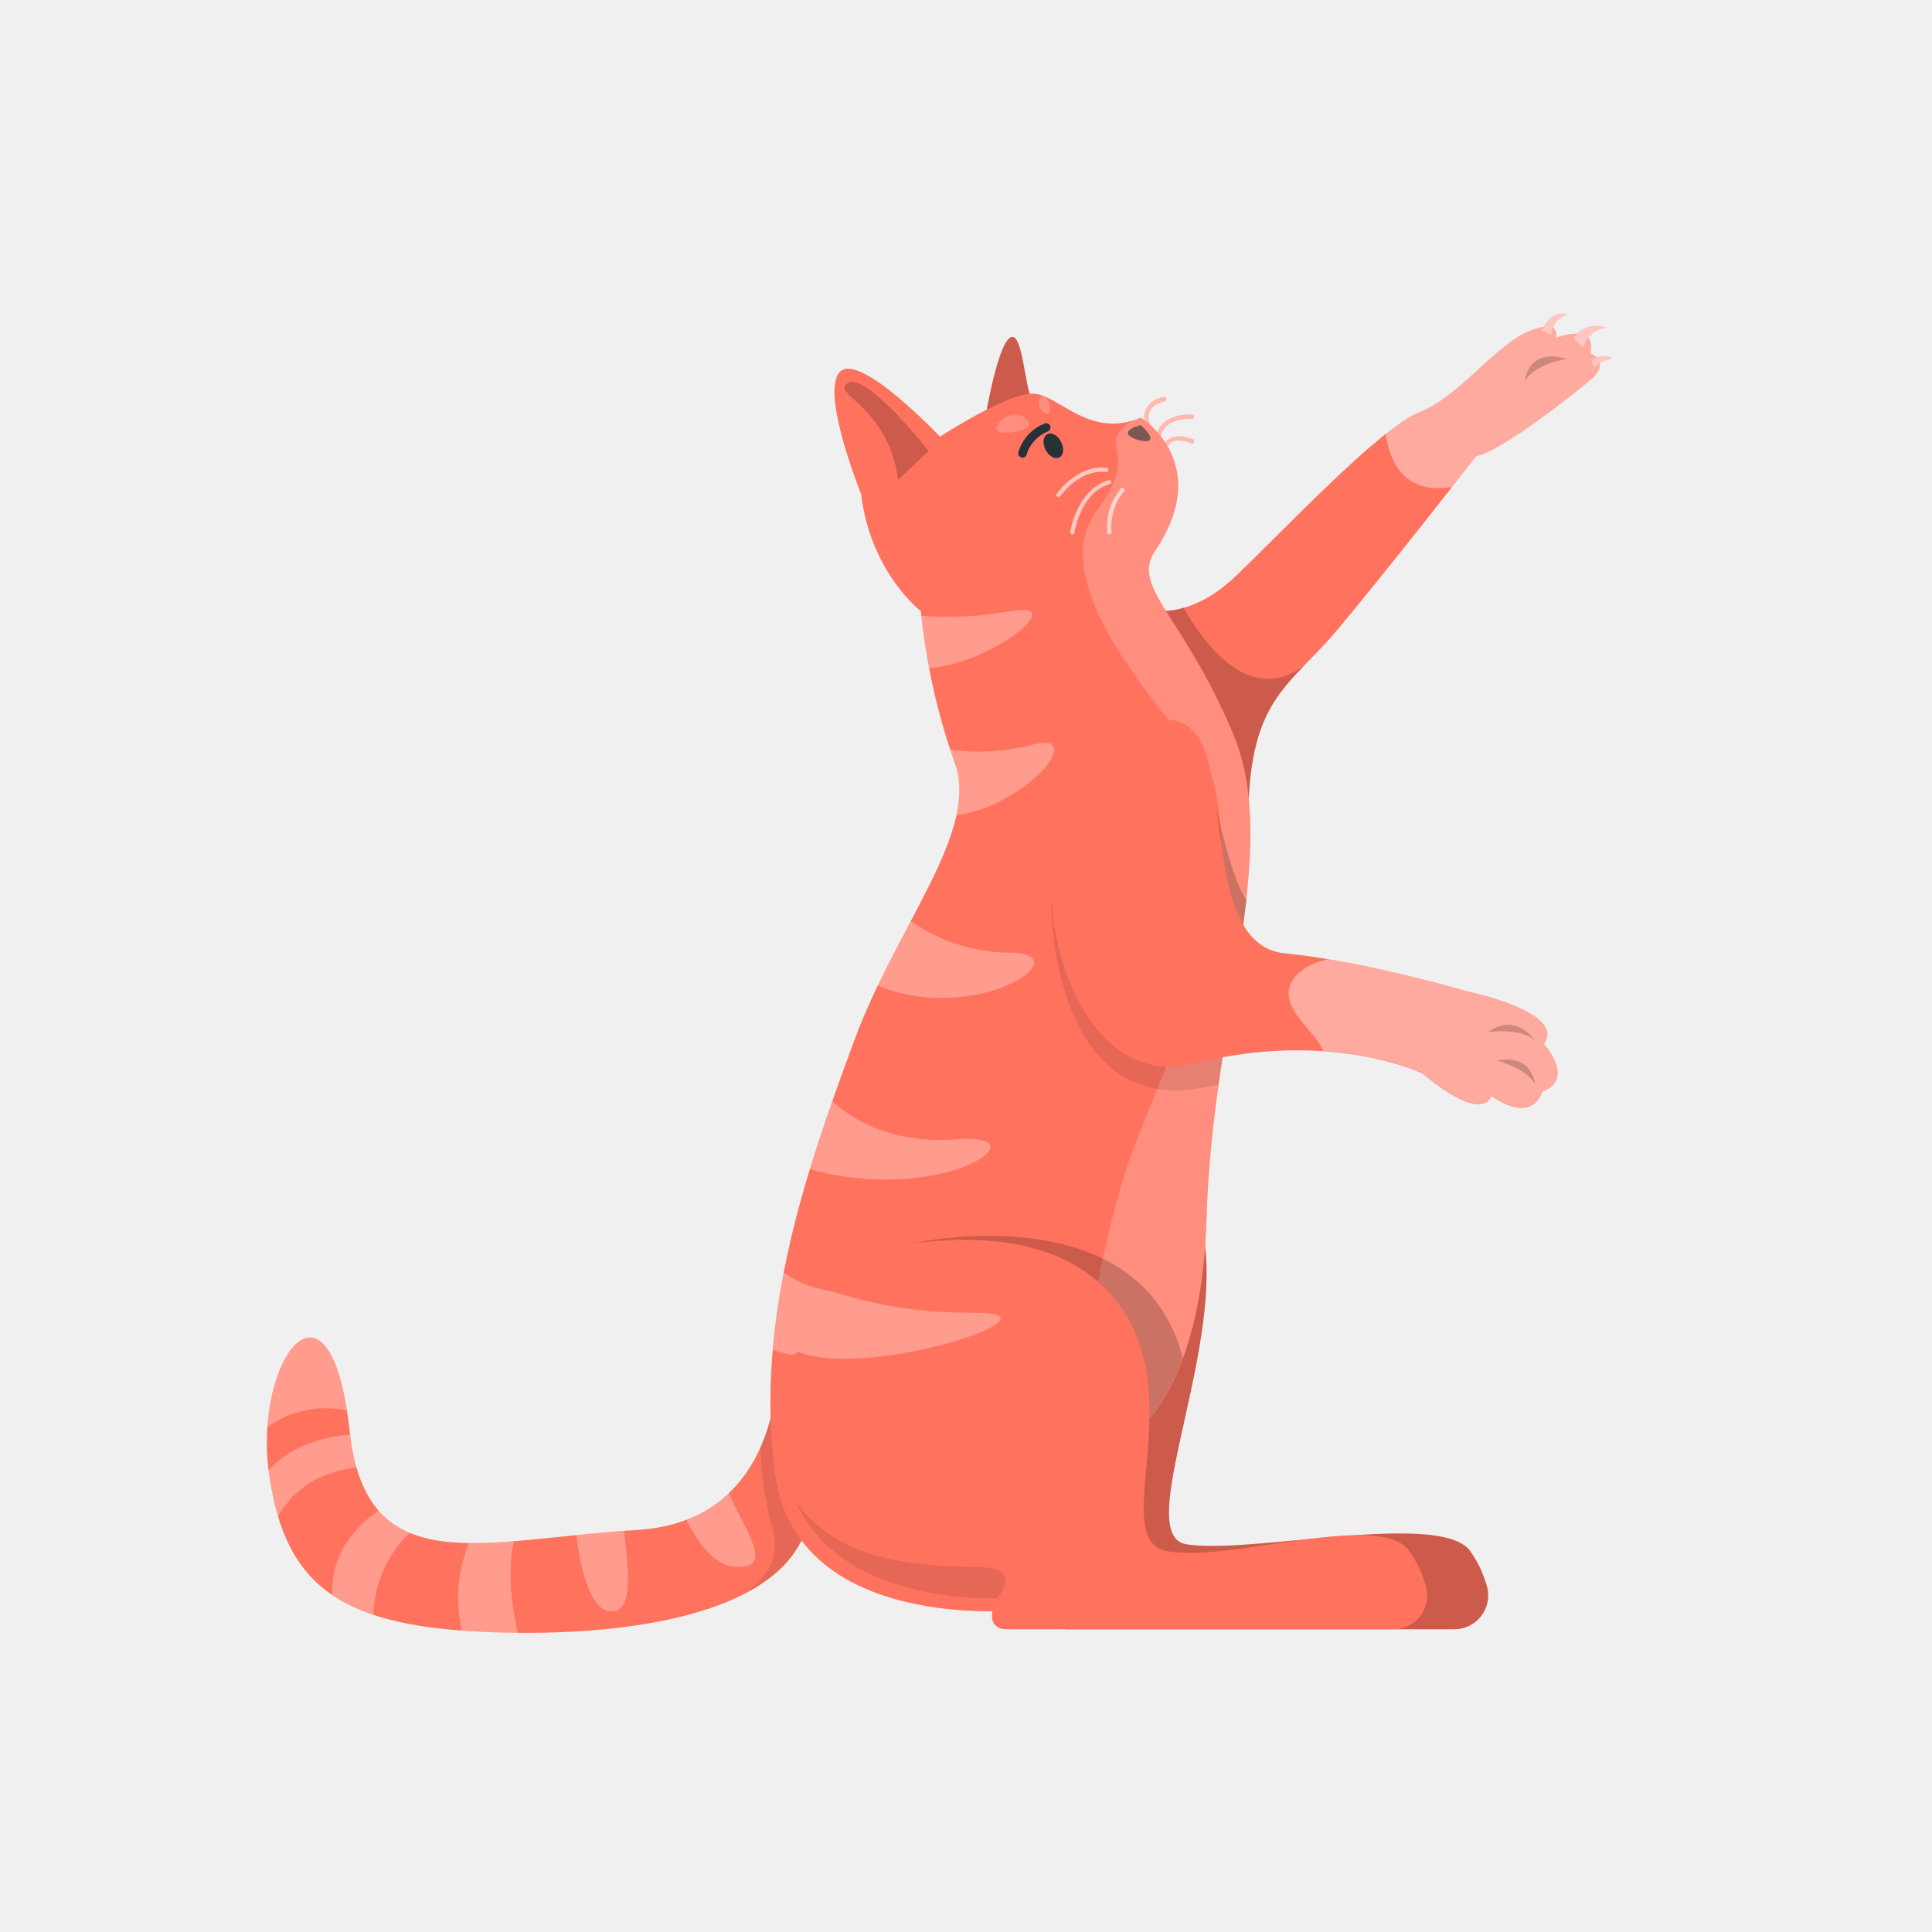
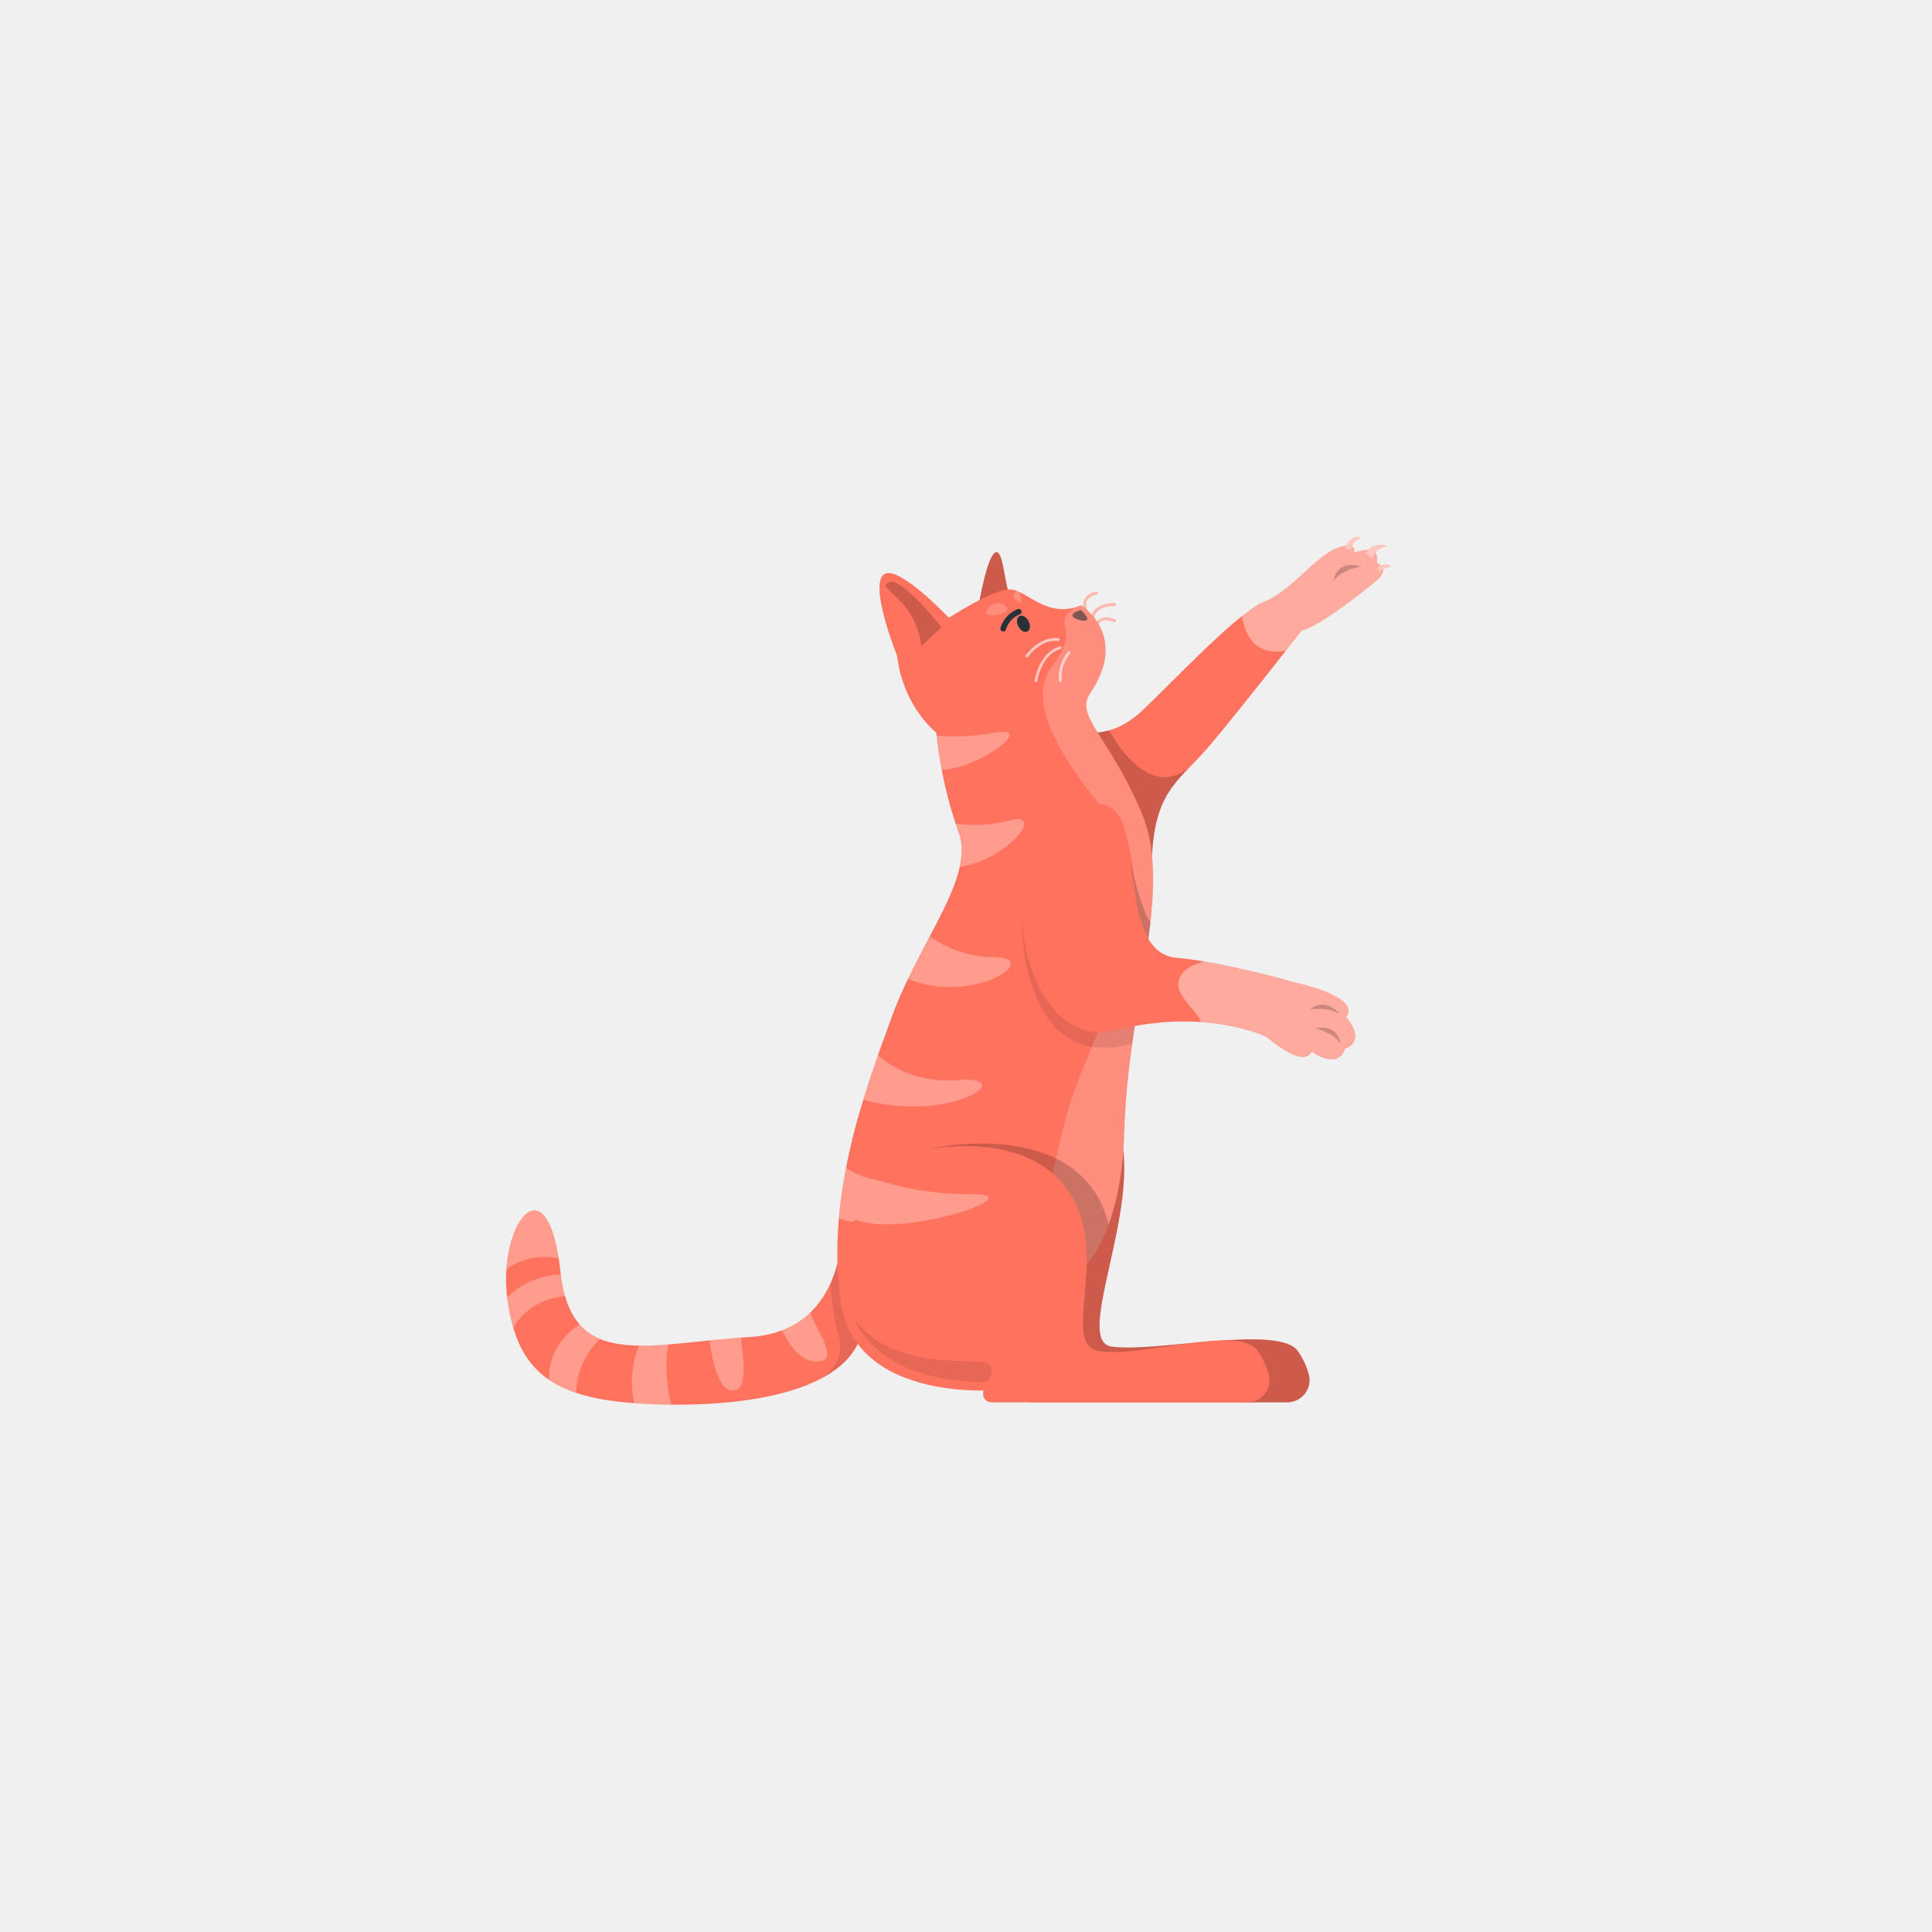
<svg xmlns="http://www.w3.org/2000/svg" viewBox="0 0 1024 1024" width="1024" height="1024">
-   <g id="cat-icon" transform="translate(512, 512) scale(3.8) translate(-218, -266.5)">
+   <g id="cat-icon" transform="translate(512, 512) scale(2.5) translate(-218, -266.5)">
    <path d="M243.37,216.75s5.5,1.8,12.22-4.6,20.16-20.76,25.66-22.9,10.7-9.47,15.28-11.3,3.73.92,3.73.92,5.76-2.22,4.82,2.14c0,0,2.95,1.22.1,3.66s-12.62,10.08-16,10.69c0,0-12.84,16.5-19.56,24.45s-12.31,9.45-12.26,26.87S243.37,216.75,243.37,216.75Z" style="fill:#FF725E" />
    <path d="M248.36,216.53a9.38,9.38,0,0,1-5,.22s14.05,47.35,14,29.93c0-13.34,3.24-17.35,7.79-22.07C257.08,230.67,250.37,220.18,248.36,216.53Z" style="opacity:0.2" />
    <path d="M305.08,181c.94-4.36-4.82-2.14-4.82-2.14s.85-2.75-3.73-.92-9.78,9.17-15.28,11.3a20.91,20.91,0,0,0-4.72,3.06c.54,3.74,2.53,8.53,9.29,7.38l3.38-4.33c3.36-.61,13.13-8.24,16-10.69S305.08,181,305.08,181Z" style="fill:#fff;opacity:0.4" />
    <path d="M305.19,182s2-1.17,2.92-.17a3.82,3.82,0,0,0-2.52,1.26Z" style="fill:#FF725E" />
    <path d="M302.7,179a3.84,3.84,0,0,1,4.64-1.51,3.48,3.48,0,0,0-3.18,2.81Z" style="fill:#FF725E" />
    <path d="M298.28,177.91s1.21-3,3.53-2.26a3,3,0,0,0-2.15,2.81Z" style="fill:#FF725E" />
    <g style="opacity:0.6">
      <path d="M305.19,182s2-1.17,2.92-.17a3.82,3.82,0,0,0-2.52,1.26Z" style="fill:#fff" />
      <path d="M302.7,179a3.84,3.84,0,0,1,4.64-1.51,3.48,3.48,0,0,0-3.18,2.81Z" style="fill:#fff" />
      <path d="M298.28,177.91s1.21-3,3.53-2.26a3,3,0,0,0-2.15,2.81Z" style="fill:#fff" />
    </g>
    <path d="M301.81,181.84s-4,.42-5.86,3C296,184.84,296.33,180.17,301.81,181.84Z" style="opacity:0.2" />
    <path d="M191.78,320.4s1.51,23.52-19.74,24.77-37.67,7.5-40-13.75c-2.68-24.41-13.5-10.13-11.25,5.94s10.5,21.31,31,22.06,42.6-3,44.42-16.63Z" style="fill:#FF725E" />
    <path d="M131.64,328.49c-2.73-17.25-10.27-9.79-11.08,2.32A13.93,13.93,0,0,1,131.64,328.49Z" style="fill:#fff;opacity:0.3" />
    <path d="M132.1,331.86c-3.21.26-8.06,1.3-11.37,5,0,.18,0,.35.06.52a40.08,40.08,0,0,0,1.24,5.89c1.59-2.83,4.75-6.12,11-6.82A28.49,28.49,0,0,1,132.1,331.86Z" style="fill:#fff;opacity:0.3" />
    <g style="opacity:0.3">
      <path d="M140.41,345.56a11.76,11.76,0,0,1-4.34-3.1c-2.83,1.93-6.72,5.71-6.45,11.79a23.47,23.47,0,0,0,5.71,2.75A16.58,16.58,0,0,1,140.41,345.56Z" style="fill:#fff" />
      <path d="M155.5,359.51c-.7-2.94-1.57-8.12-.56-12.78-2.22.18-4.32.28-6.28.25a20.71,20.71,0,0,0-1,12.21c1.33.1,2.7.18,4.14.23C153,359.47,154.26,359.5,155.5,359.51Z" style="fill:#fff" />
      <path d="M184.91,340a17.76,17.76,0,0,1-5.92,3.72c1.54,3.17,4,6.72,7.4,6.62C191.21,350.24,187,344.94,184.91,340Z" style="fill:#fff" />
      <path d="M168.64,356.52c3.16-.1,2.13-6.54,1.67-11.23-2.29.16-4.51.37-6.67.59C164.12,349.78,165.42,356.62,168.64,356.52Z" style="fill:#fff" />
    </g>
    <path d="M187.22,354c5-2.61,8.33-6.25,9-11.2l-4.43-22.39a31.57,31.57,0,0,1-2.46,13.26,48.26,48.26,0,0,0,1.73,11.54C192.18,349.17,189.88,352.06,187.22,354Z" style="opacity:0.1" />
    <path d="M208.09,291.66s27-9,39.33,4.34-7.72,49.71,1.32,51.16,35.65-4.79,39.63,1a16,16,0,0,1,2.33,5,4.72,4.72,0,0,1-4.61,5.85H232s-3.26,0-1.09-4.34C230.87,354.67,183.5,341.2,208.09,291.66Z" style="fill:#FF725E" />
    <path d="M208.09,291.66s27-9,39.33,4.34-7.72,49.71,1.32,51.16,35.65-4.79,39.63,1a16,16,0,0,1,2.33,5,4.72,4.72,0,0,1-4.61,5.85H232s-3.26,0-1.09-4.34C230.87,354.67,183.5,341.2,208.09,291.66Z" style="opacity:0.2" />
    <path d="M220.7,190s1.67-10.17,3.5-11.17,2,8.17,3.36,9.5Z" style="fill:#FF725E" />
    <path d="M220.7,190s1.67-10.17,3.5-11.17,2,8.17,3.36,9.5Z" style="opacity:0.2" />
    <path d="M243.64,190.79a2.41,2.41,0,0,1-.17-1.16c.14-1.16,1.27-1.66,2.28-1.92.37-.09.21-.67-.16-.58a3.24,3.24,0,0,0-2.69,2.24,2.9,2.9,0,0,0,.22,1.72c.17.35.68,0,.52-.3Z" style="fill:#FF725E" />
    <path d="M245.18,192.52c.43-1.91,2.71-2.41,4.36-2.33.38,0,.38-.58,0-.6-1.92-.09-4.45.6-4.94,2.77-.08.38.5.54.58.16Z" style="fill:#FF725E" />
    <path d="M246.22,193.91c.65-1.09,2.32-.68,3.24-.31.36.14.51-.44.16-.58-1.21-.48-3.11-.75-3.92.58a.3.3,0,0,0,.52.31Z" style="fill:#FF725E" />
    <g style="opacity:0.5">
      <path d="M243.64,190.79a2.41,2.41,0,0,1-.17-1.16c.14-1.16,1.27-1.66,2.28-1.92.37-.09.21-.67-.16-.58a3.24,3.24,0,0,0-2.69,2.24,2.9,2.9,0,0,0,.22,1.72c.17.35.68,0,.52-.3Z" style="fill:#fff" />
      <path d="M245.18,192.52c.43-1.91,2.71-2.41,4.36-2.33.38,0,.38-.58,0-.6-1.92-.09-4.45.6-4.94,2.77-.08.38.5.54.58.16Z" style="fill:#fff" />
      <path d="M246.22,193.91c.65-1.09,2.32-.68,3.24-.31.36.14.51-.44.16-.58-1.21-.48-3.11-.75-3.92.58a.3.3,0,0,0,.52.31Z" style="fill:#fff" />
    </g>
    <path d="M244.35,208.65c-3.37,5,4,9,10.88,25.39s-2.87,39.65-3.68,67.65-13.16,32.22-13.16,32.22L225.7,356.34s-31.33,3.33-34.33-19,5-44,11-60.33,17.67-29.34,14-39a91.12,91.12,0,0,1-4.67-21s-7-5.34-8.33-16.34c0,0-5.67-14-3-17s14,9,14,9,9.7-6.33,13.19-6,7.81,6.34,14.81,3.34C242.37,190,252.67,196.3,244.35,208.65Z" style="fill:#FF725E" />
    <path d="M251.55,301.69c.81-28,10.59-51.28,3.68-67.65S241,213.66,244.35,208.65c8.32-12.35-2-18.64-2-18.64-.41.17-.81.31-1.2.43-1.25.85-2.35,1.89-2.26,2.9.18,2.28,1.45,4.22-2.69,9.71-5.62,7.45,2.37,19.22,8.43,27.08s8.43,6.25,9,19.74c.69,15.67-10.42,34.82-14,47.25-3,10.49-7.42,30.94-5.32,43.83l4-7S250.74,329.69,251.55,301.69Z" style="fill:#fff;opacity:0.2" />
    <path d="M242.37,191.05s-2.27.56-1.71,1.37S246,194.42,242.37,191.05Z" style="fill:#263238;opacity:0.6" />
    <path d="M208.54,198.67l4.25-4s-8.63-11-11.25-9.5S207.16,188.3,208.54,198.67Z" style="opacity:0.2" />
    <path d="M226.78,191.09c.29-1-2.27-2.62-4.18-.37S226.49,192.1,226.78,191.09Z" style="fill:#fff;opacity:0.2" />
    <path d="M229.51,189.47c-.54.3-2-1.34-1.06-2.26S230.06,189.16,229.51,189.47Z" style="fill:#fff;opacity:0.2" />
    <g style="opacity:0.6">
      <path d="M237.58,197c-2.78-.33-5.37,1.54-6.93,3.64-.23.32.29.61.52.31,1.44-1.95,3.85-3.66,6.41-3.35.38,0,.38-.56,0-.6Z" style="fill:#fff" />
      <path d="M237.92,198.72c-3.12.9-4.86,4.27-5.38,7.22-.07.37.51.54.58.16.48-2.74,2-6,4.95-6.8a.3.3,0,0,0-.15-.58Z" style="fill:#fff" />
      <path d="M239.62,199.89A8.29,8.29,0,0,0,237.7,206c0,.38.61.38.6,0a7.78,7.78,0,0,1,1.74-5.71c.27-.27-.15-.7-.42-.42Z" style="fill:#fff" />
    </g>
    <path d="M210.54,305.19,208,310l3.83,5.16,11.5,8.67s6.95,8.06,13.65,12.49l1.37-2.42s6-2.05,9.89-12.73C242.24,298,210.54,305.19,210.54,305.19Z" style="opacity:0.2" />
    <path d="M255.46,268.77,237.54,260l-6.67-7.34-1,5s-.14,23.64,15,26c3.5.56,6.13-.25,8.36-.6C253.93,278.1,254.73,273.33,255.46,268.77Z" style="opacity:0.1" />
    <g style="opacity:0.3">
      <path d="M212.85,224.9c7.92-.22,20.11-9.45,11.35-7.89a48.41,48.41,0,0,1-12.43.64C211.89,218.83,212.22,221.52,212.85,224.9Z" style="fill:#fff" />
      <path d="M227.24,235.63a29.18,29.18,0,0,1-11.48.68c.19.57.4,1.14.61,1.7a13,13,0,0,1,.29,7.47C226.59,244.09,235.1,233.63,227.24,235.63Z" style="fill:#fff" />
      <path d="M216.64,290.67c-9.06.71-14.61-2.87-17.3-5.3-1.06,3-2.12,6.2-3.12,9.47C214.81,300,229.31,289.69,216.64,290.67Z" style="fill:#fff" />
      <path d="M224.2,264.63a23.87,23.87,0,0,1-13.9-4.4c-1.51,2.86-3.11,5.87-4.61,9C219.41,274.91,234.24,264.85,224.2,264.63Z" style="fill:#fff" />
    </g>
    <path d="M231.26,193.41c.47.9.36,1.89-.27,2.17s-1.42-.17-1.89-1.09-.35-1.9.28-2.18S230.8,192.48,231.26,193.41Z" style="fill:#263238" />
    <path d="M226.05,195.58a.55.55,0,0,0,.39-.39,5.06,5.06,0,0,1,3-3.26.6.6,0,0,0,.28-.81.62.62,0,0,0-.62-.33h0a6.14,6.14,0,0,0-3.78,4,.58.58,0,0,0,.37.75h0A.5.5,0,0,0,226.05,195.58Z" style="fill:#263238" />
    <path d="M257.11,257.27c-2.61-3.52-5.28-18-5.28-18l-1.2-2.66-2.75,5.75L250.13,257l6.21,6.09C256.63,261.11,256.9,259.17,257.11,257.27Z" style="opacity:0.2" />
    <path d="M237.29,235.68s10-8,13.67,0,.9,28.07,11.62,29.07S287.85,270,287.85,270s14,2.89,10.77,7.36c0,0,4.44,4.86-.24,6.65,0,0-1.13,4.67-7.12.61,0,0-1,4.05-9.57-3.11,0,0-12.77-6.28-32-1.38S222.93,246.43,237.29,235.68Z" style="fill:#FF725E" />
    <path d="M298.62,277.32c3.27-4.47-10.77-7.36-10.77-7.36a192.49,192.49,0,0,0-19.32-4.42c-2.09.49-4.43,1.49-5.29,3.56-1.42,3.46,3.77,6.73,4.54,9.24,8.73.59,13.91,3.13,13.91,3.13,8.56,7.16,9.57,3.11,9.57,3.11,6,4.06,7.12-.61,7.12-.61C303.06,282.18,298.62,277.32,298.62,277.32Z" style="fill:#fff;opacity:0.4" />
    <g style="opacity:0.2">
      <path d="M292,279.68s4.12,1,5.38,3.32C297.34,283,297.11,278.73,292,279.68Z" />
      <path d="M290.85,275.72s4.27-.66,6.49,1.11C297.34,276.83,294.65,272.87,290.85,275.72Z" />
    </g>
    <path d="M199.59,307.66s26-9,38.33,4.34-.72,34.71,8.32,36.16,29.65-5.79,33.63,0a16,16,0,0,1,2.33,5,4.72,4.72,0,0,1-4.61,5.85H223.46s-3.26,0-1.09-4.34C222.37,354.67,175,357.2,199.59,307.66Z" style="fill:#FF725E" />
    <path d="M219.5,314.88c-12.89,0-18.11-2.64-21.75-3.32a14.74,14.74,0,0,1-5.18-2.29A104.16,104.16,0,0,0,191.05,320c3.68,1.4,3.43.26,3.43.26C204.32,324.35,232.39,314.88,219.5,314.88Z" style="fill:#fff;opacity:0.3" />
    <g style="opacity:0.1">
      <path d="M220.43,350.37c-5.5-.28-19.42.53-26.17-9.18,6.39,14.63,28.11,13.48,28.11,13.48S225.93,350.66,220.43,350.37Z" />
    </g>
  </g>
</svg>
